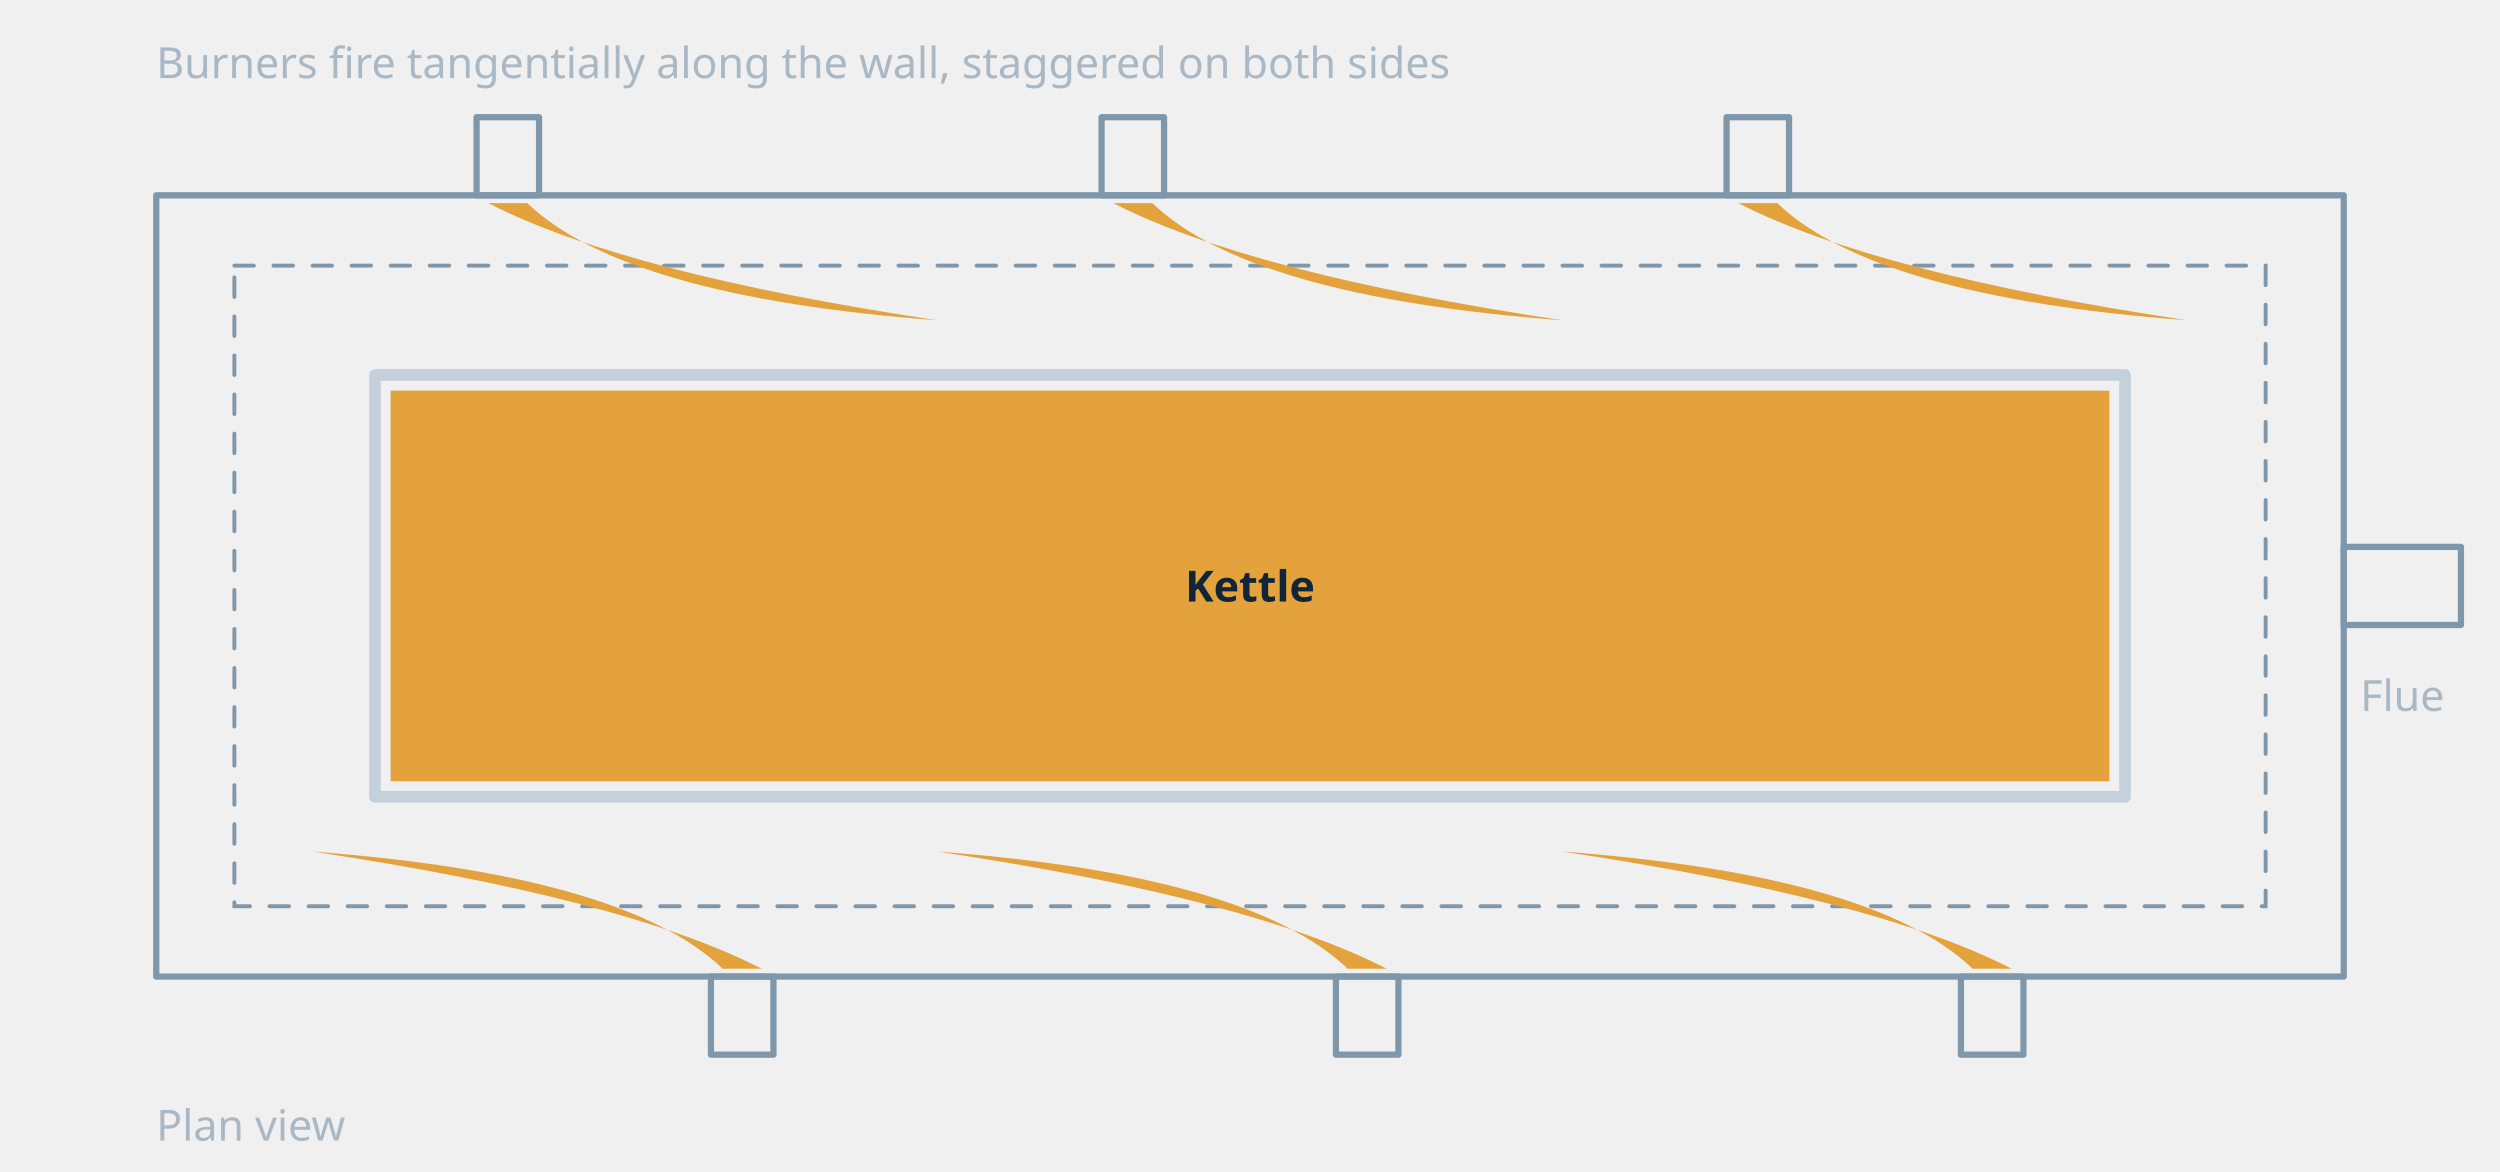
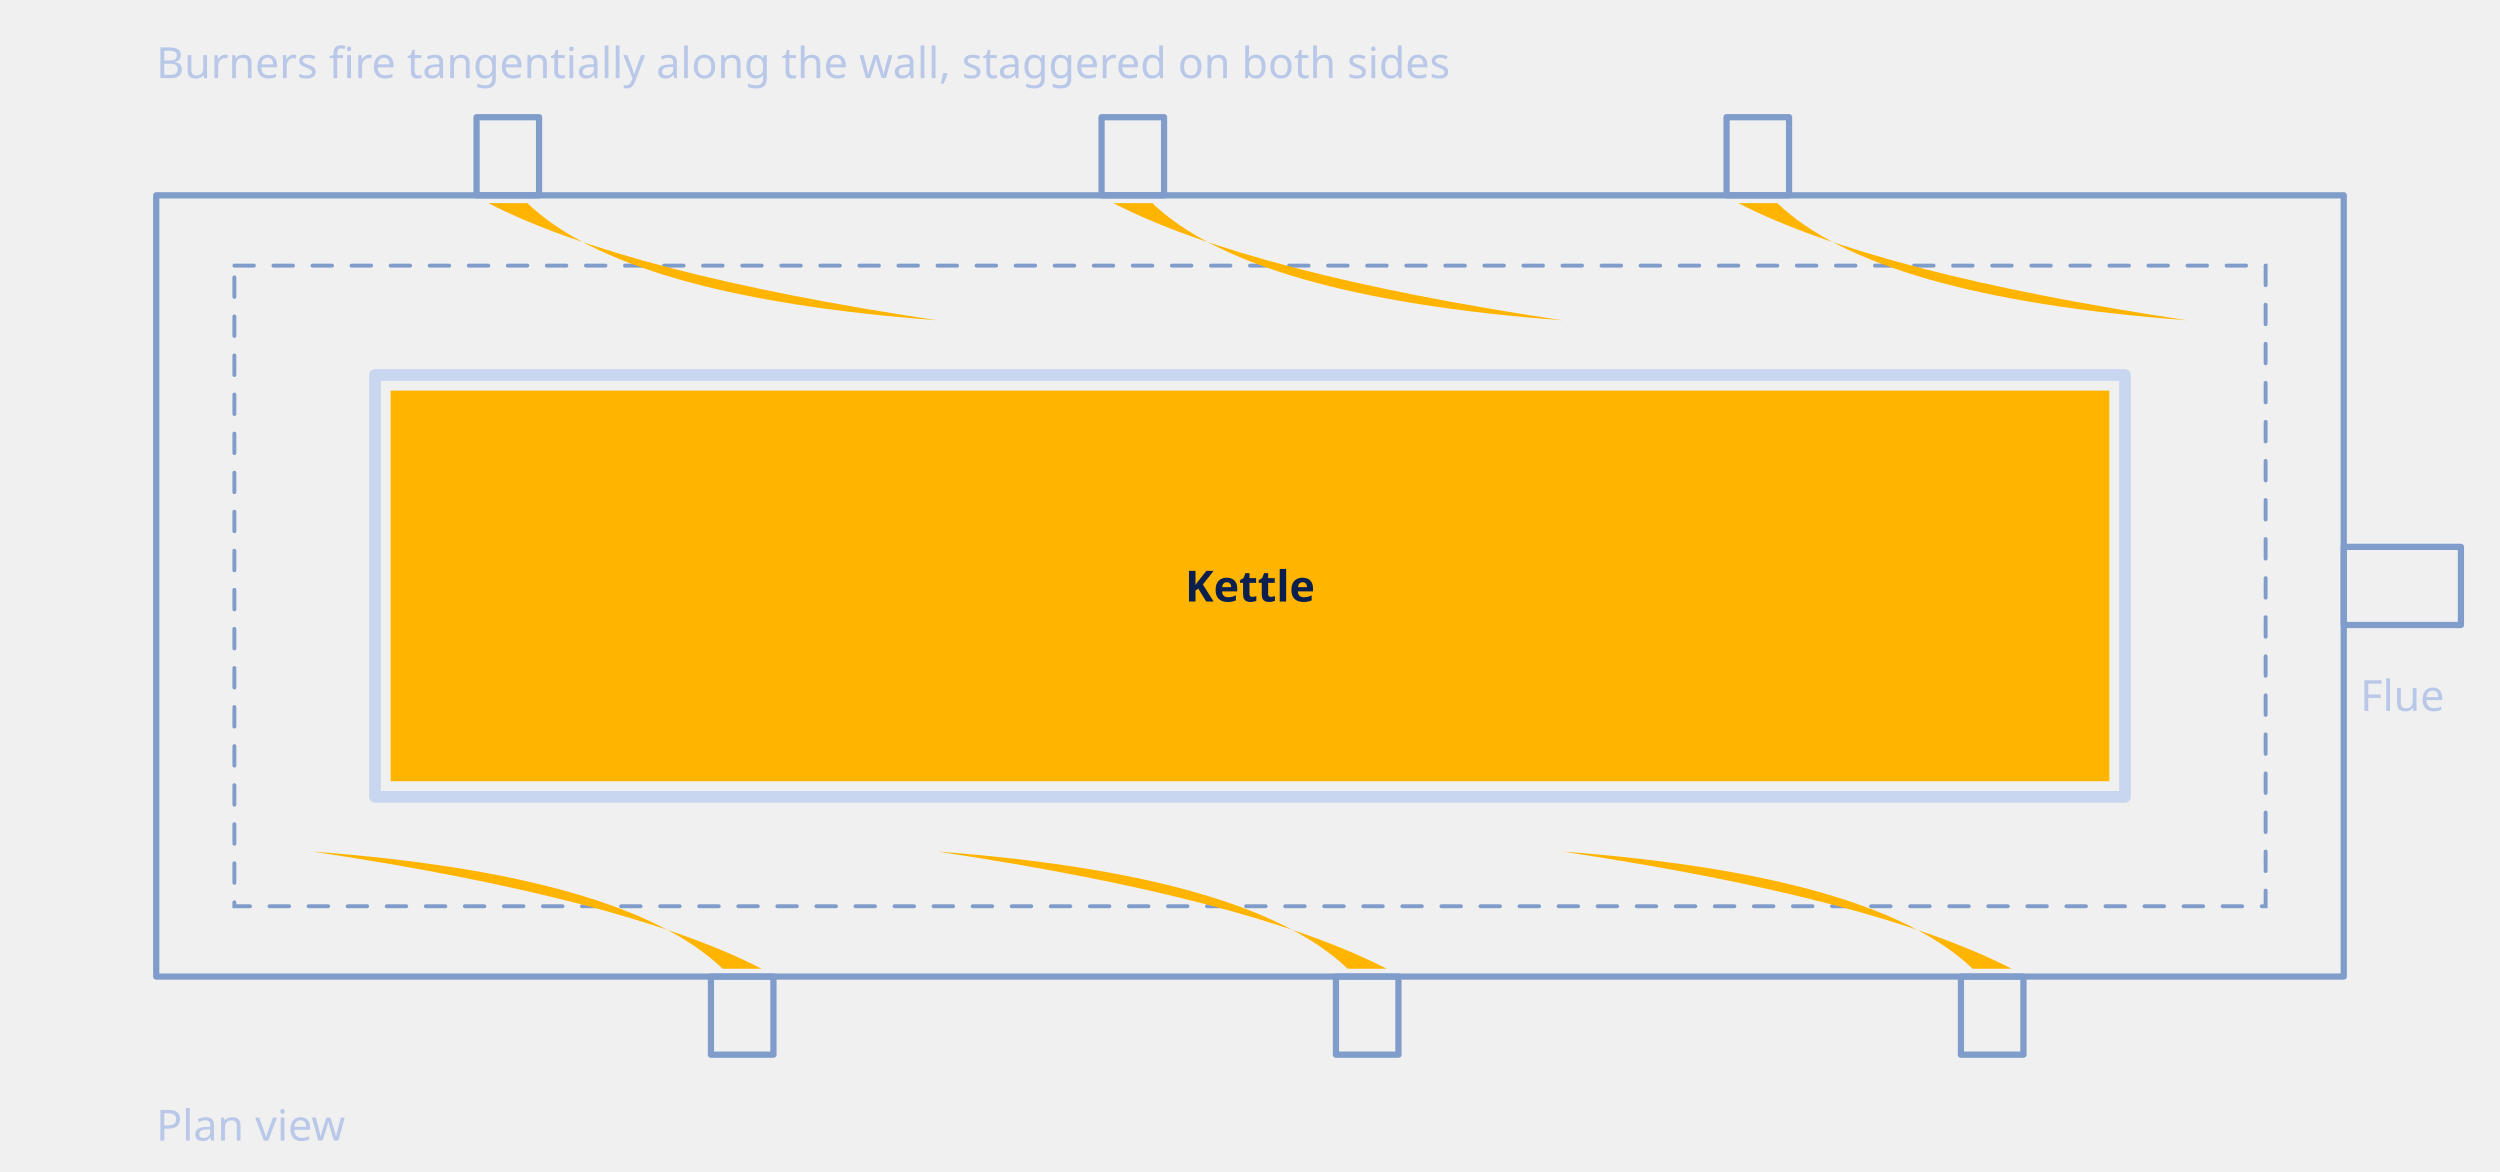
<svg xmlns="http://www.w3.org/2000/svg" viewBox="0 0 640 300" width="640" role="img" aria-label="Plan view of kettle with staggered high velocity burners">
  <style>
.ln{fill:none;stroke-width:1.6;stroke-linecap:round;stroke-linejoin:round}
.lt{fill:none;stroke-width:1;stroke-linecap:round}
.lk{fill:none;stroke-width:3;stroke-linecap:round;stroke-linejoin:round}
.dsh{stroke-dasharray:5 5}
- .s-steel{stroke:#2B4A62}.s-soft{stroke:#8FA3B3}.s-teal{stroke:#0E7C86}.s-amber{stroke:#E3A23B}.s-dk{stroke:#7F97AB}.s-dk2{stroke:#C4D1DB}
- .f-teal{fill:#0E7C86}.f-amber{fill:#E3A23B}.f-steel{fill:#2B4A62}.f-zinc{fill:#E7ECEF}.f-white{fill:#FFFFFF}.f-ink{fill:#102638}.f-soft{fill:#C9D3DA}
- .lbl{font-family:'Archivo',sans-serif;font-size:11px;font-weight:500;fill:#4A5B6A}
- .lbl-d{font-family:'Archivo',sans-serif;font-size:11px;font-weight:500;fill:#A9B8C5}
+ .s-steel{stroke:#1E4F91}.s-soft{stroke:#8EA6CC}.s-teal{stroke:#0070AD}.s-amber{stroke:#FFB400}.s-dk{stroke:#7F9CCB}.s-dk2{stroke:#C8D6F0}
+ .f-teal{fill:#0070AD}.f-amber{fill:#FFB400}.f-steel{fill:#1E4F91}.f-zinc{fill:#E6F6FA}.f-white{fill:#FFFFFF}.f-ink{fill:#0A1F4D}.f-soft{fill:#C9D6EA}
+ .lbl{font-family:'Archivo',sans-serif;font-size:11px;font-weight:500;fill:#475A78}
+ .lbl-d{font-family:'Archivo',sans-serif;font-size:11px;font-weight:500;fill:#B9C8E8}
.mid{text-anchor:middle}
@keyframes run{to{stroke-dashoffset:-40}}
.wire-run{stroke-dasharray:6 14;animation:run 1.4s linear infinite}
@keyframes pulse{0%,45%{opacity:.95}50%,100%{opacity:.12}}
.pulse{animation:pulse 2.4s steps(1,end) infinite}
@keyframes melt{0%,100%{opacity:.82}50%{opacity:1}}
.melt{animation:melt 4s ease-in-out infinite}
@media (prefers-reduced-motion: reduce){.wire-run,.pulse,.melt{animation:none}}</style>
  <rect x="40" y="50" width="560" height="200" class="ln s-dk" />
  <rect x="60" y="68" width="520" height="164" class="lt s-dk dsh" />
  <rect x="100" y="100" width="440" height="100" class="f-amber melt" />
  <rect x="96" y="96" width="448" height="108" class="lk s-dk2" />
  <rect x="122" y="30" width="16" height="20" class="ln s-dk" />
  <path d="M125 52 Q160 70 240 82 Q160 76 135 52 Z" class="f-amber pulse" style="animation-delay: 0s" />
  <rect x="282" y="30" width="16" height="20" class="ln s-dk" />
  <path d="M285 52 Q320 70 400 82 Q320 76 295 52 Z" class="f-amber pulse" style="animation-delay: 0.8s" />
  <rect x="442" y="30" width="16" height="20" class="ln s-dk" />
  <path d="M445 52 Q480 70 560 82 Q480 76 455 52 Z" class="f-amber pulse" style="animation-delay: 1.6s" />
  <rect x="182" y="250" width="16" height="20" class="ln s-dk" />
  <path d="M195 248 Q160 230 80 218 Q160 224 185 248 Z" class="f-amber pulse" style="animation-delay: 0.4s" />
  <rect x="342" y="250" width="16" height="20" class="ln s-dk" />
  <path d="M355 248 Q320 230 240 218 Q320 224 345 248 Z" class="f-amber pulse" style="animation-delay: 1.2s" />
  <rect x="502" y="250" width="16" height="20" class="ln s-dk" />
  <path d="M515 248 Q480 230 400 218 Q480 224 505 248 Z" class="f-amber pulse" style="animation-delay: 2.0s" />
  <rect x="600" y="140" width="30" height="20" class="ln s-dk" />
-   <text x="320" y="154" class="lbl mid" style="fill: #102638; font-weight: 700">Kettle</text>
+   <text x="320" y="154" class="lbl mid" style="fill: #0A1F4D; font-weight: 700">Kettle</text>
  <text x="615" y="182" class="lbl-d mid">Flue</text>
  <text x="40" y="20" class="lbl-d">Burners fire tangentially along the wall, staggered on both sides</text>
  <text x="40" y="292" class="lbl-d">Plan view</text>
</svg>
